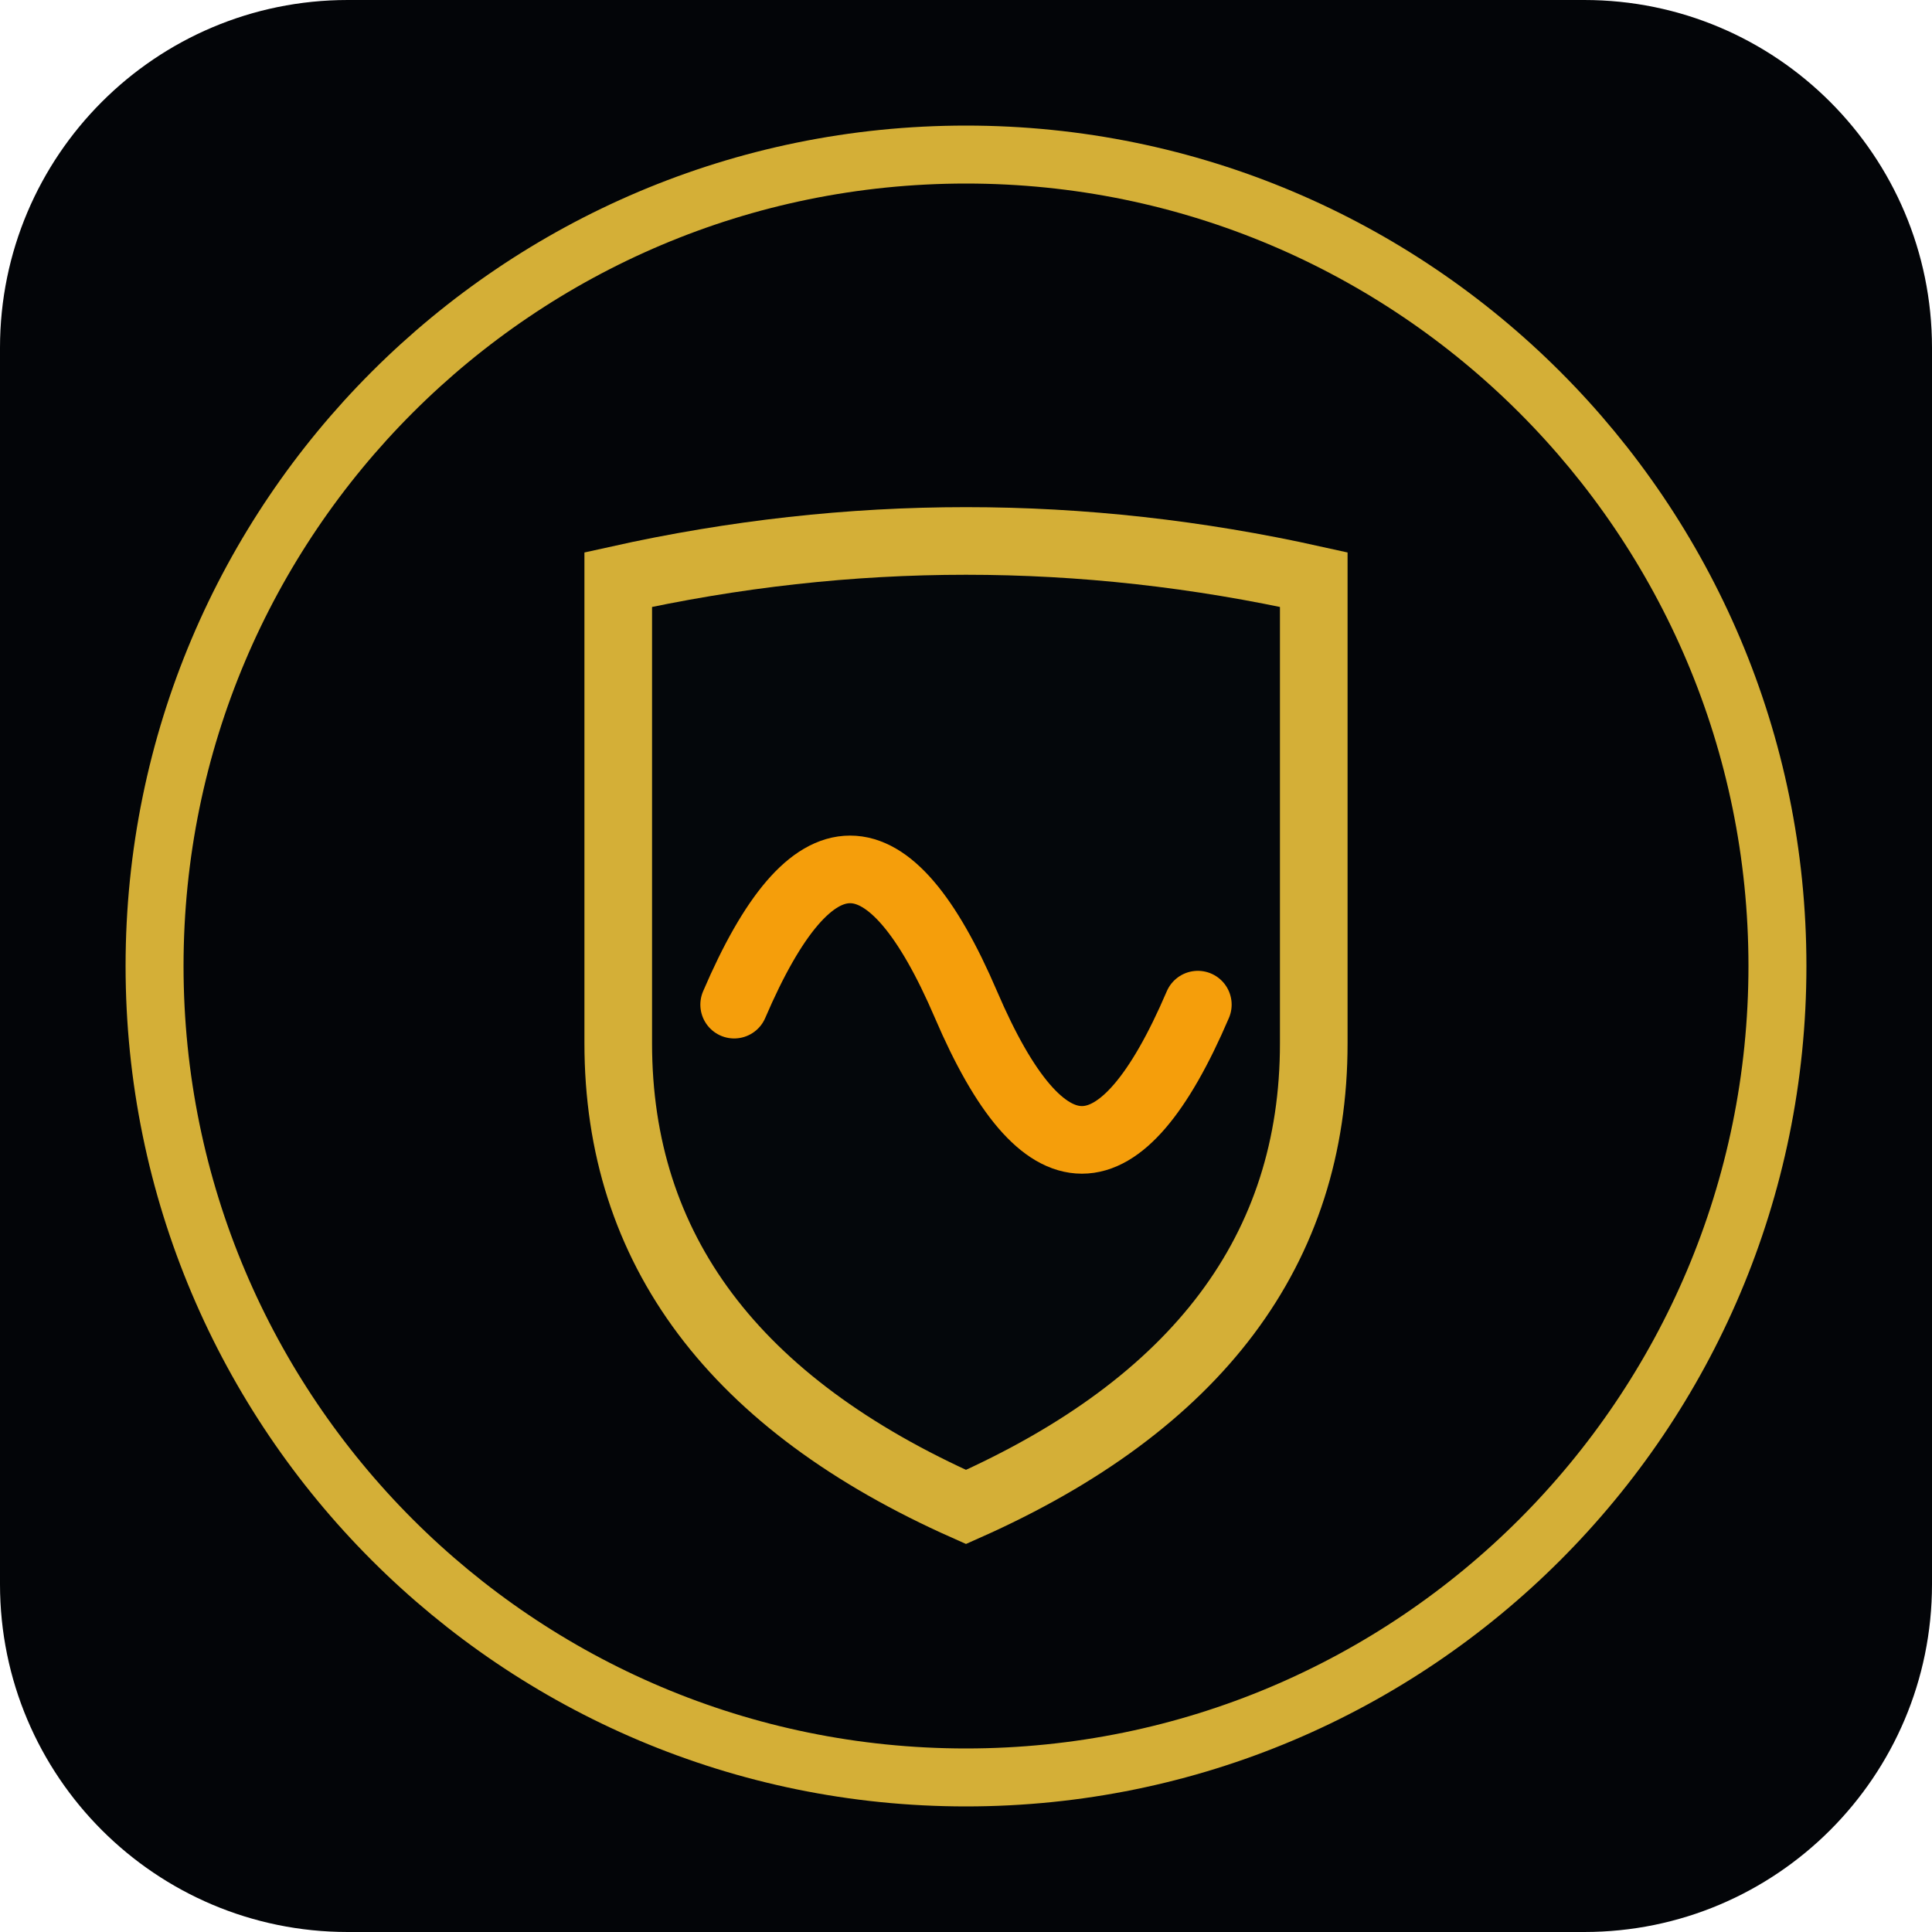
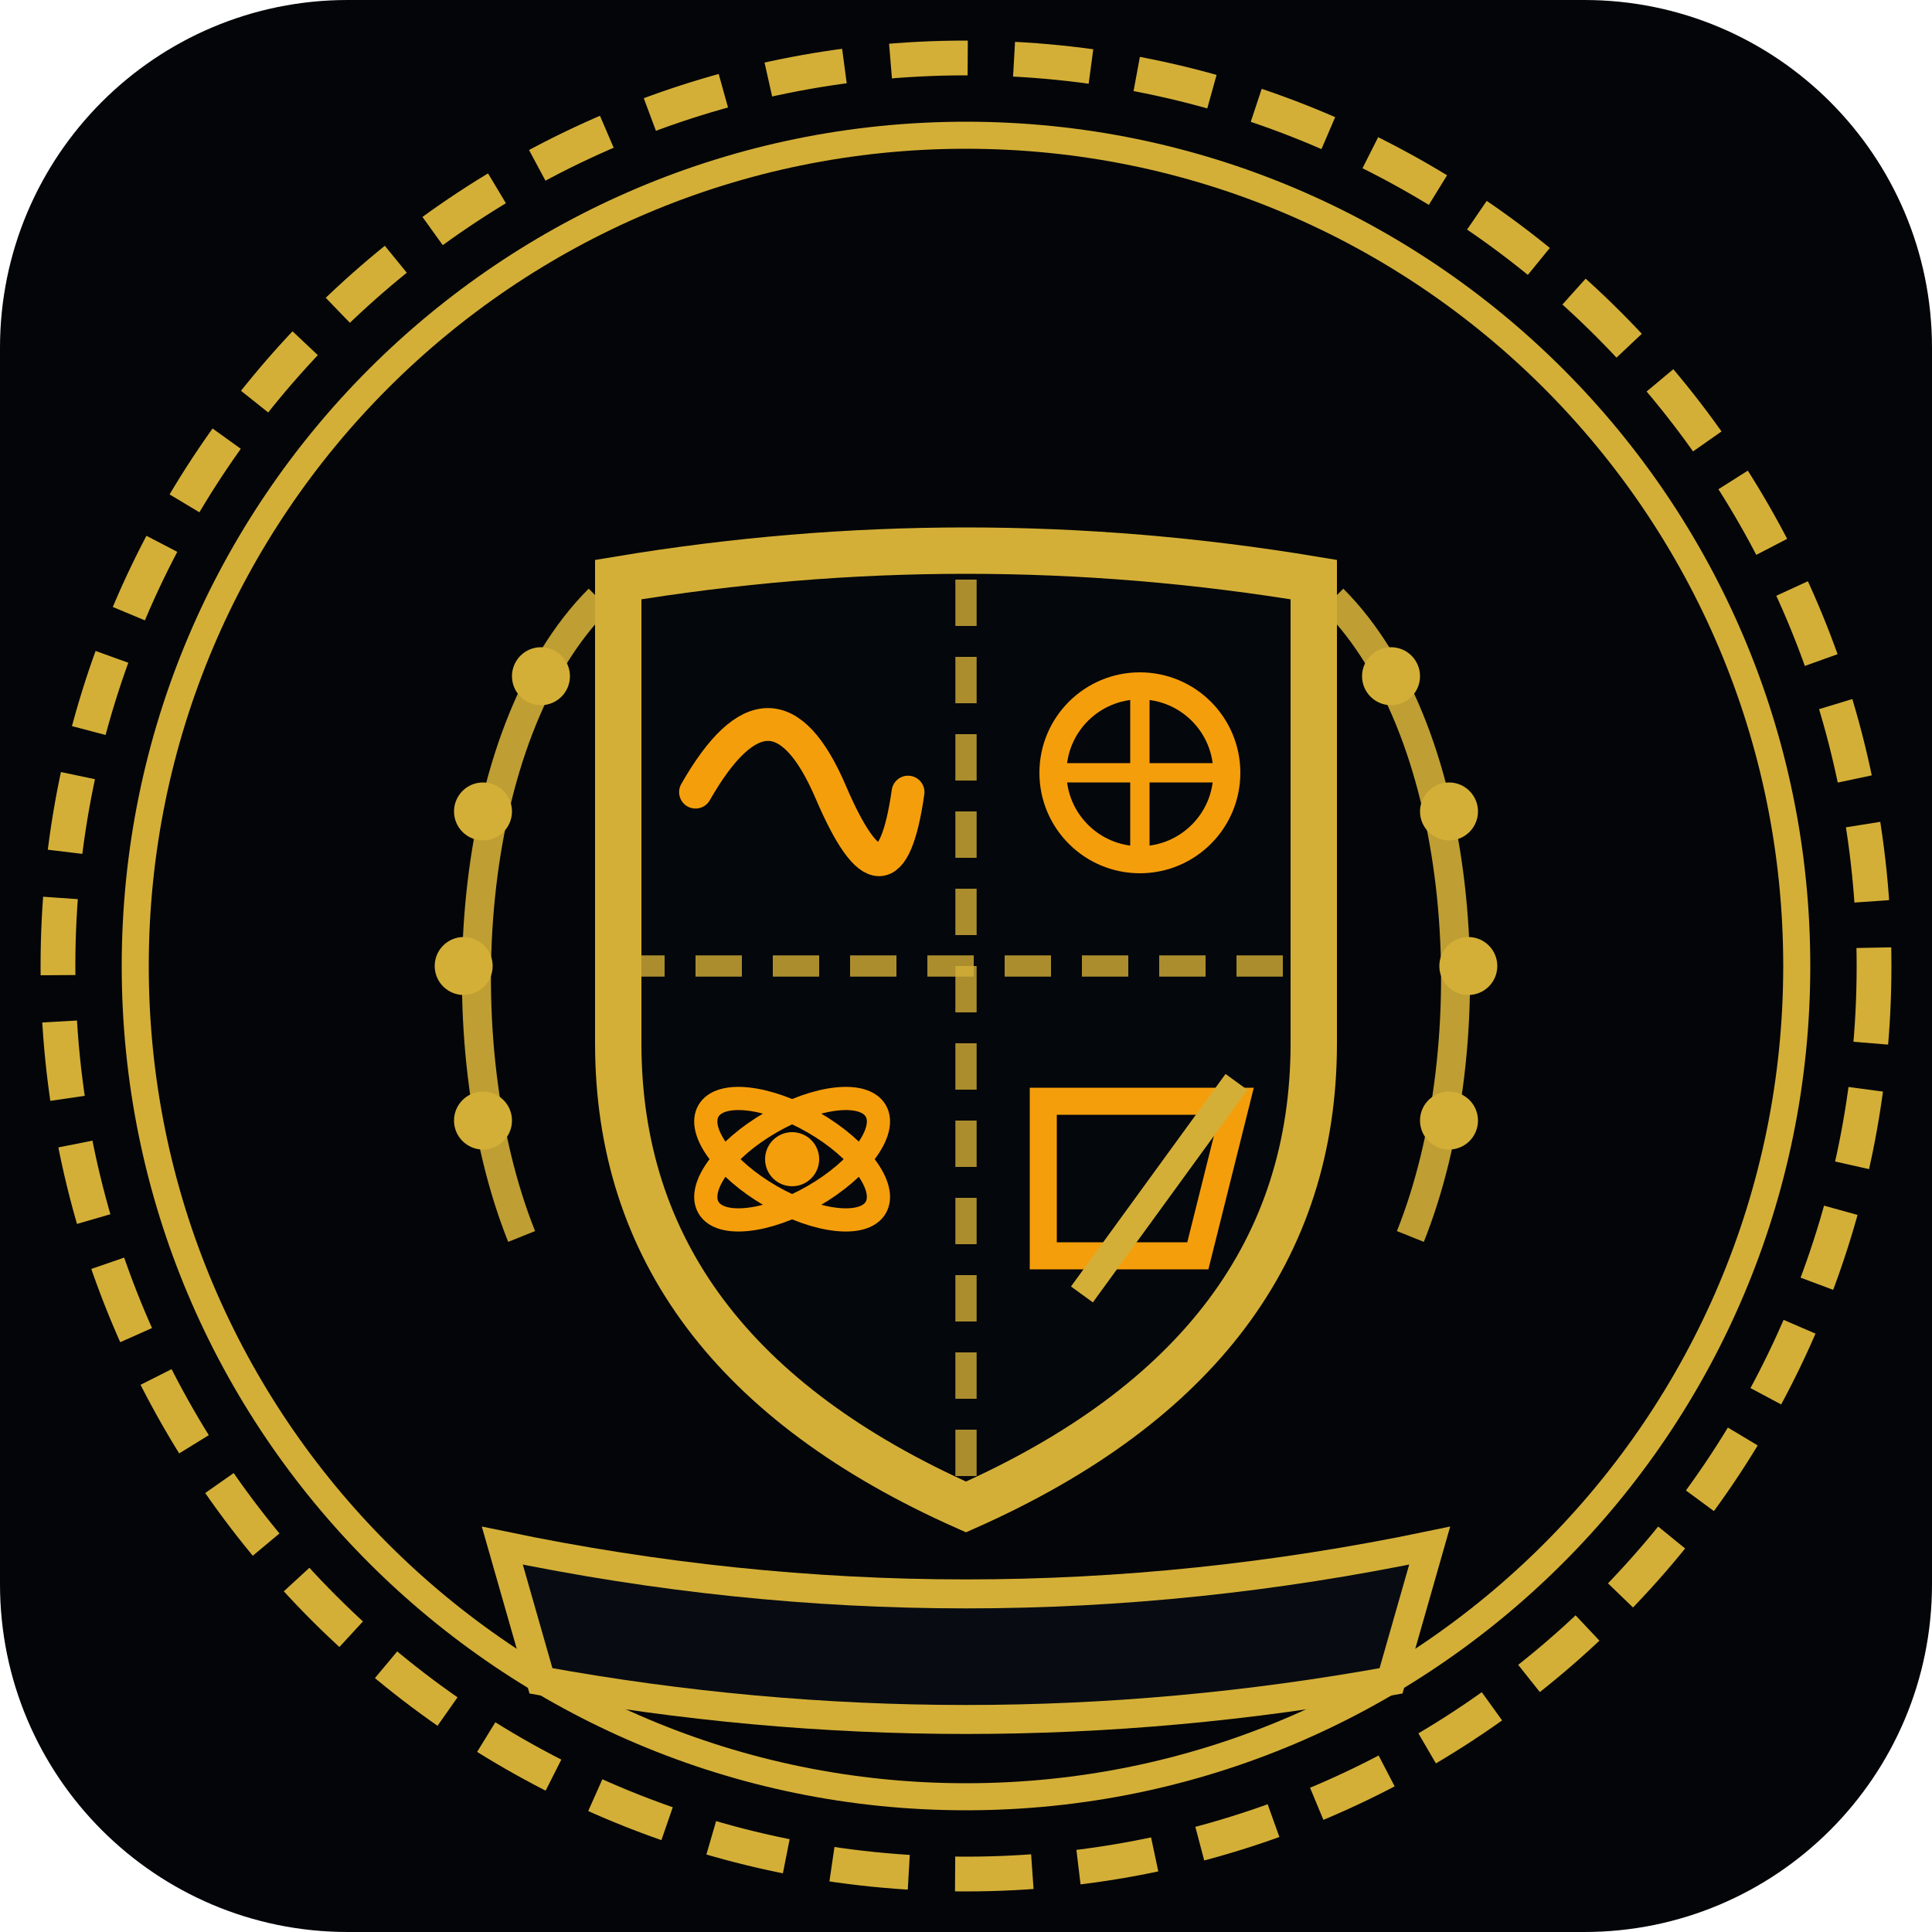
<svg xmlns="http://www.w3.org/2000/svg" width="64" height="64" viewBox="0 0 100 100">
  <rect width="100" height="100" rx="18" fill="#030508" />
-   <circle cx="50" cy="50" r="42" fill="none" stroke="#d4af37" stroke-width="3" />
-   <path d="M 32 30 Q 50 26 68 30 V 54 Q 68 70 50 78 Q 32 70 32 54 Z" fill="#04070b" stroke="#d4af37" stroke-width="3.5" />
-   <path d="M 38 52 Q 44 38 50 52 T 62 52" fill="none" stroke="#f59e0b" stroke-width="3.5" stroke-linecap="round" />
+   <circle cx="50" cy="50" r="47" fill="none" stroke="#d4af37" stroke-width="1.8" stroke-dasharray="4 2.4" />
+   <circle cx="50" cy="50" r="43" fill="none" stroke="#d4af37" stroke-width="1.4" />
+   <path d="M 32 30 Q 50 27 68 30 V 54 Q 68 70 50 78 Q 32 70 32 54 Z" fill="#04070b" stroke="#d4af37" stroke-width="2.4" />
+   <line x1="50" y1="30" x2="50" y2="78" stroke="#d4af37" stroke-width="1.1" stroke-dasharray="2.4 1.6" opacity="0.8" />
+   <line x1="32" y1="50" x2="68" y2="50" stroke="#d4af37" stroke-width="1.1" stroke-dasharray="2.4 1.6" opacity="0.8" />
+   <path d="M 36 41 Q 40 34 43 41 T 47 41" fill="none" stroke="#f59e0b" stroke-width="1.7" stroke-linecap="round" />
+   <circle cx="59" cy="40" r="4.5" fill="none" stroke="#f59e0b" stroke-width="1.4" />
+   <line x1="59" y1="35.5" x2="59" y2="44.5" stroke="#f59e0b" stroke-width="1" />
+   <line x1="54.5" y1="40" x2="63.5" y2="40" stroke="#f59e0b" stroke-width="1" />
+   <ellipse cx="41" cy="60" rx="5" ry="2.2" transform="rotate(-30 41 60)" fill="none" stroke="#f59e0b" stroke-width="1.2" />
+   <ellipse cx="41" cy="60" rx="5" ry="2.2" transform="rotate(30 41 60)" fill="none" stroke="#f59e0b" stroke-width="1.2" />
+   <circle cx="41" cy="60" r="1.4" fill="#f59e0b" />
+   <path d="M 54 57 L 64 57 L 62 65 L 54 65 Z" fill="none" stroke="#f59e0b" stroke-width="1.4" />
+   <line x1="64" y1="56" x2="56" y2="67" stroke="#d4af37" stroke-width="1.4" />
+   <path d="M 27 64 C 23 54 24 38 31 31" fill="none" stroke="#d4af37" stroke-width="1.5" opacity="0.9" />
+   <circle cx="25" cy="58" r="1.5" fill="#d4af37" />
+   <circle cx="24" cy="50" r="1.5" fill="#d4af37" />
+   <circle cx="25" cy="42" r="1.5" fill="#d4af37" />
+   <circle cx="28" cy="35" r="1.5" fill="#d4af37" />
+   <path d="M 73 64 C 77 54 76 38 69 31" fill="none" stroke="#d4af37" stroke-width="1.5" opacity="0.9" />
+   <circle cx="75" cy="58" r="1.5" fill="#d4af37" />
+   <circle cx="76" cy="50" r="1.5" fill="#d4af37" />
+   <circle cx="75" cy="42" r="1.5" fill="#d4af37" />
+   <circle cx="72" cy="35" r="1.5" fill="#d4af37" />
+   <path d="M 26 80 Q 50 85 74 80 L 72 87 Q 50 91 28 87 Z" fill="#080c12" stroke="#d4af37" stroke-width="1.5" />
</svg>
